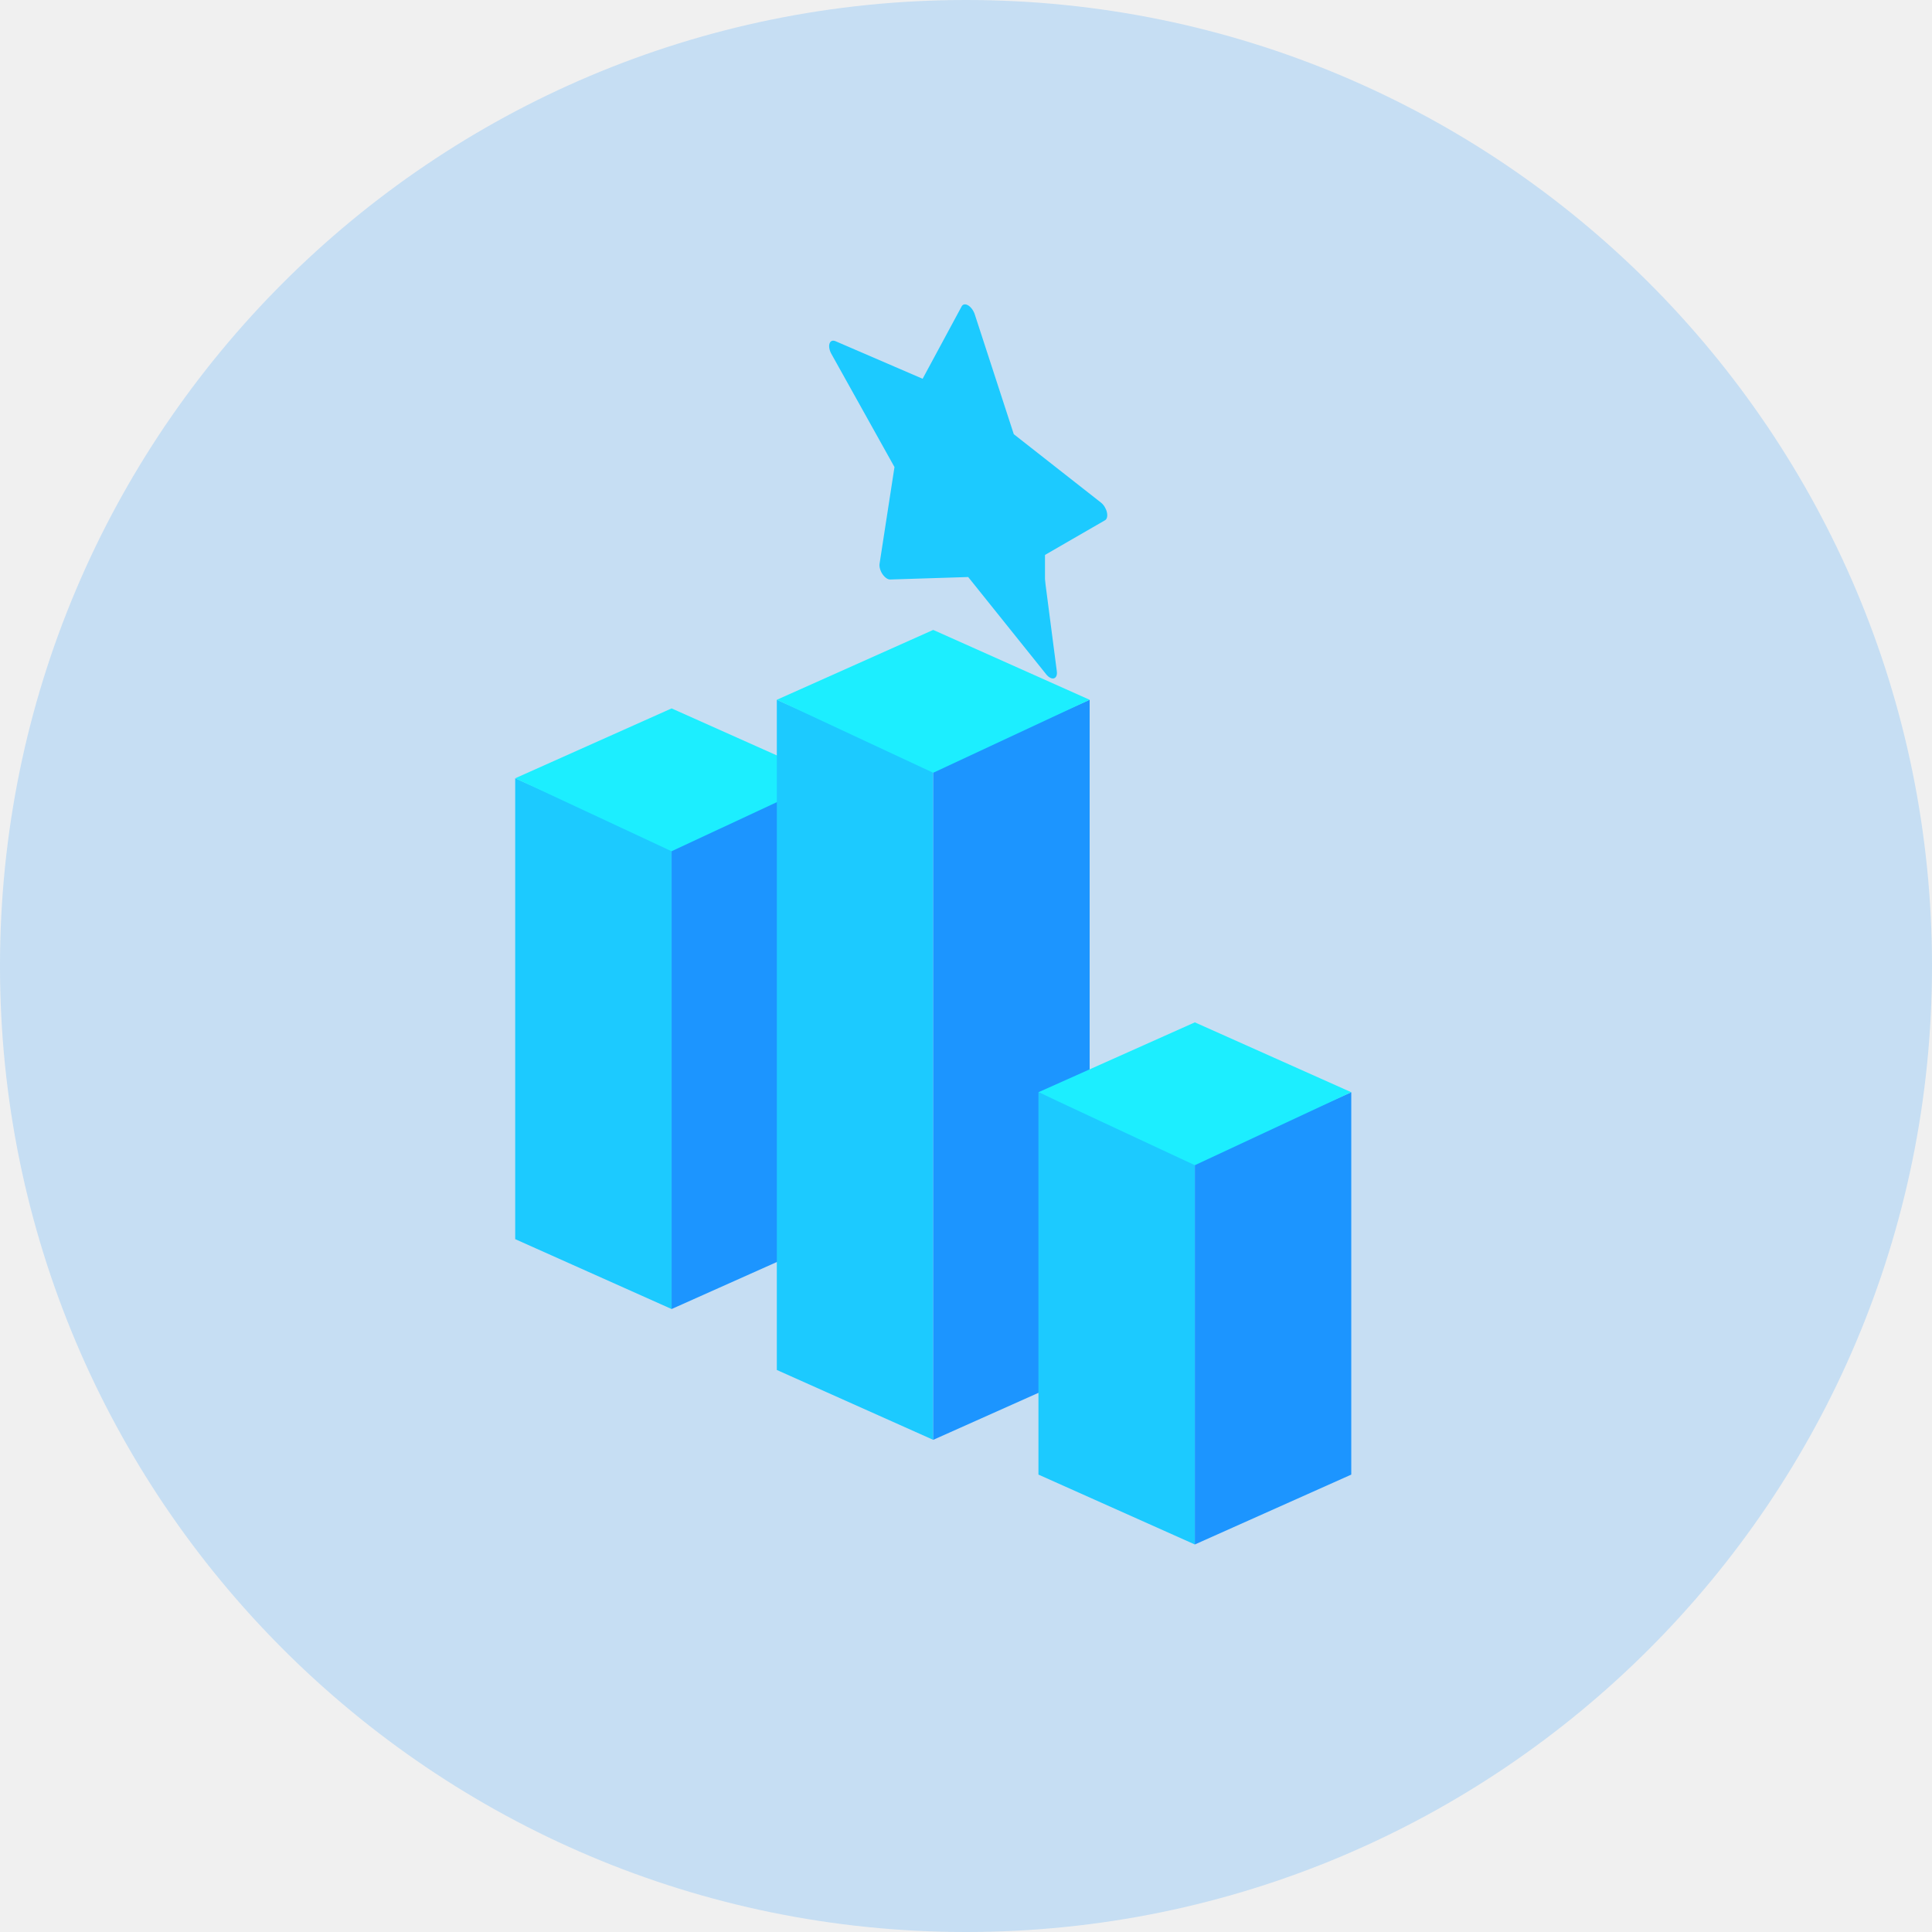
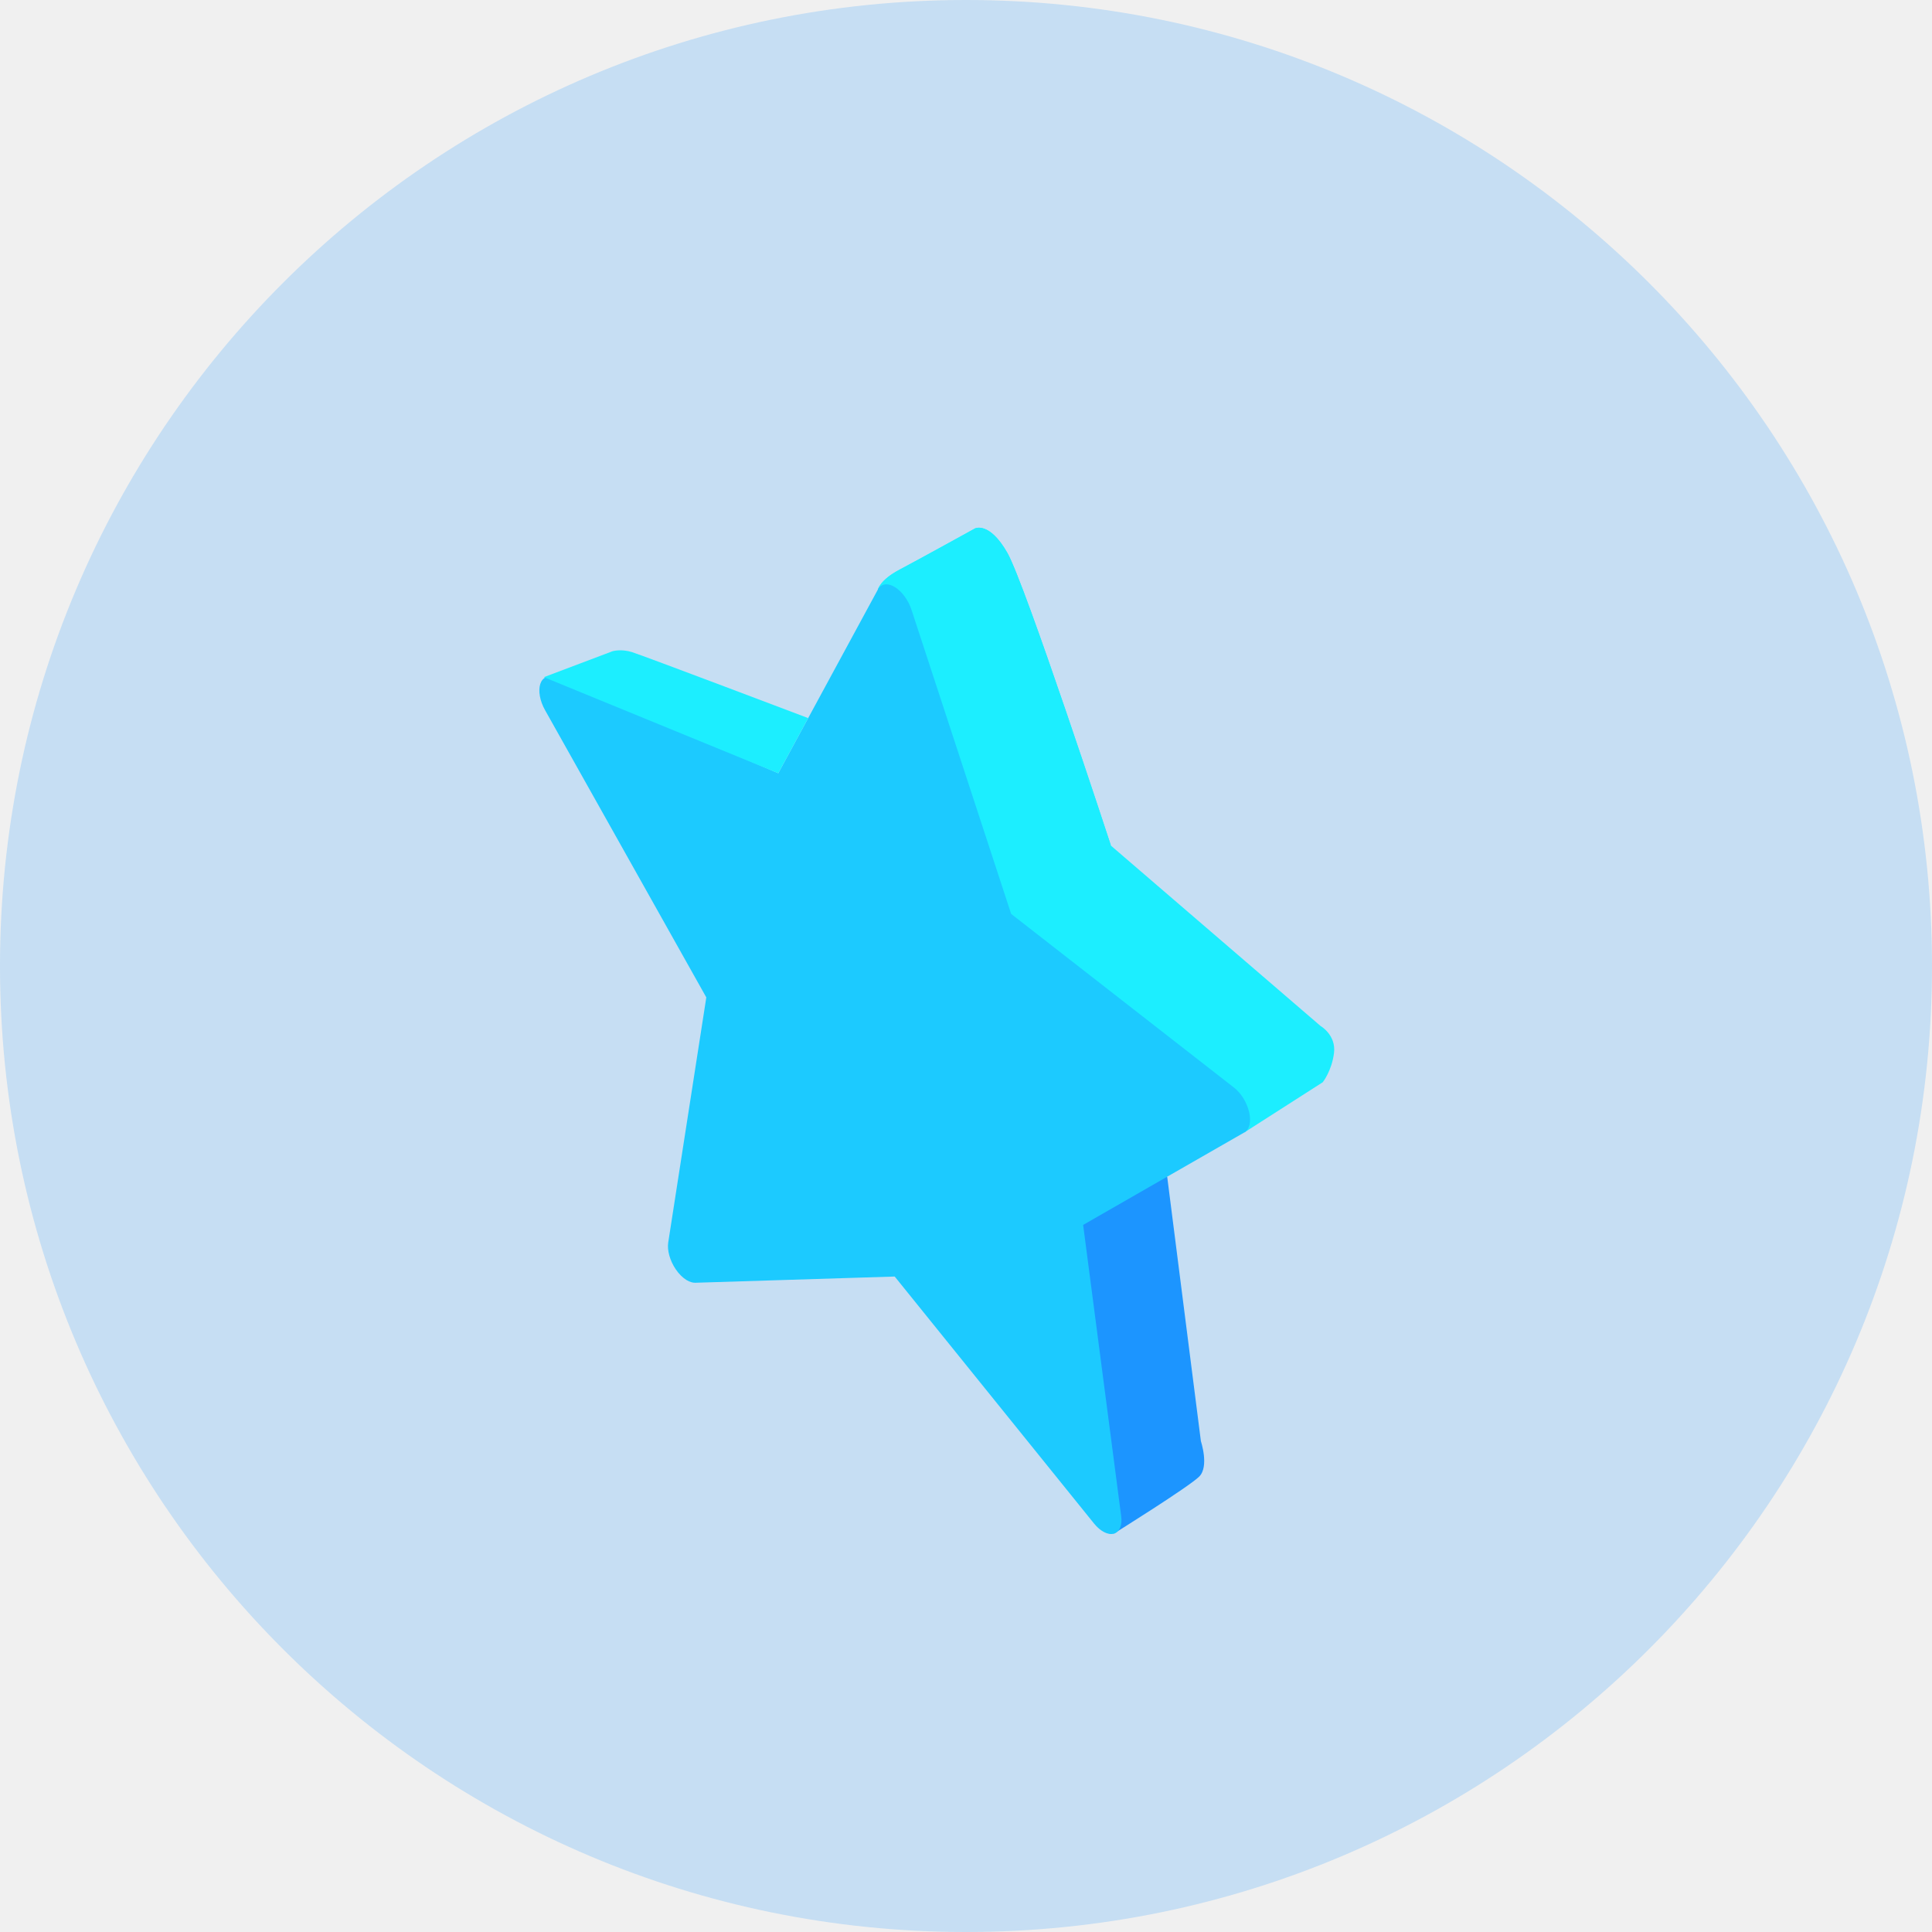
- <svg xmlns="http://www.w3.org/2000/svg" width="60px" height="60px" viewBox="0 0 60 60" version="1.1">
-   <g id="Design" stroke="none" stroke-width="1" fill="none" fill-rule="evenodd">
-     <g id="2c-Features---Ordonnancer" transform="translate(-726, -1275)">
-       <g id="Section-1" transform="translate(193, 878)">
-         <g id="2" transform="translate(533, 397)">
-           <g id="heuristique">
-             <circle id="Oval-4" fill="#1C95FF" fill-rule="nonzero" opacity="0.2" cx="30" cy="30" r="30" />
-             <g id="Group-8" transform="translate(16, 9)">
-               <g id="1-copy-12" transform="translate(0, 13)">
-                 <polygon id="Shape" fill="#1CCAFF" points="4.857 4.34 0 2.17 0 16.483 4.857 18.653 4.857 13.444" />
-                 <polygon id="Shape" fill="#1C95FF" points="4.857 4.34 9.715 2.17 9.715 16.483 4.857 18.653 4.857 13.444" />
-                 <polygon id="Shape" fill="#1CEEFF" points="9.715 2.17 4.857 5.68434189e-14 0 2.17 4.857 4.436" />
-               </g>
-               <g id="1-copy-12" transform="translate(8.125, 10.5625)">
-                 <polygon id="Shape" fill="#1CCAFF" points="4.857 4.34 0 2.17 0 22.983 4.857 25.153 4.857 19.944" />
-                 <polygon id="Shape" fill="#1C95FF" points="4.857 4.34 9.715 2.17 9.715 22.983 4.857 25.153 4.857 19.944" />
-                 <polygon id="Shape" fill="#1CEEFF" points="9.715 2.17 4.857 5.68434189e-14 0 2.17 4.857 4.436" />
-               </g>
-               <g id="noun_Star_1965890" transform="translate(9.75, 0)">
-                 <g id="Group">
-                   <path d="M5.379,4.643 L4.318,1.385 L3.258,3.354 C3.225,3.415 3.161,3.433 3.087,3.401 L0.716,2.379 L2.432,5.456 C2.485,5.552 2.51,5.658 2.497,5.74 L2.092,8.366 L4.213,8.299 C4.279,8.297 4.358,8.345 4.424,8.428 L6.545,11.073 L6.14,7.955 C6.127,7.857 6.152,7.781 6.205,7.75 L7.921,6.759 L5.55,4.898 C5.476,4.84 5.412,4.745 5.379,4.643 Z" id="Path" />
-                   <path d="M8.626,6.909 C8.599,6.792 8.528,6.676 8.442,6.609 L5.734,4.484 L4.522,0.762 C4.484,0.645 4.405,0.537 4.318,0.484 C4.232,0.432 4.153,0.444 4.115,0.515 L2.903,2.763 L0.195,1.595 C0.109,1.559 0.038,1.588 0.011,1.672 C-0.016,1.756 0.007,1.879 0.069,1.99 L2.029,5.505 L1.566,8.505 C1.551,8.6 1.586,8.726 1.656,8.83 C1.696,8.889 1.743,8.935 1.79,8.964 C1.826,8.986 1.862,8.998 1.896,8.997 L4.318,8.92 L6.741,11.942 C6.818,12.038 6.91,12.086 6.98,12.066 C7.05,12.047 7.085,11.964 7.071,11.851 L6.608,8.289 L8.568,7.157 C8.63,7.121 8.652,7.025 8.626,6.909 Z M6.205,7.75 C6.152,7.781 6.127,7.857 6.14,7.955 L6.545,11.073 L4.424,8.428 C4.358,8.345 4.279,8.297 4.213,8.299 L2.092,8.366 L2.497,5.74 C2.509,5.658 2.485,5.551 2.431,5.455 L0.716,2.379 L3.087,3.401 C3.161,3.433 3.225,3.415 3.258,3.354 L4.318,1.385 L5.379,4.643 C5.412,4.745 5.476,4.84 5.55,4.898 L7.921,6.759 L6.205,7.75 Z" id="Shape" fill="#1CCAFF" fill-rule="nonzero" />
-                   <polyline id="Path-17" fill="#1CCAFF" fill-rule="nonzero" points="4.453 0.717 3.05 2.868 0.692 2.151 0.745 2.868 2.234 5.735 1.862 8.603 2.234 8.603 4.453 8.603 6.703 11.471 6.703 7.886 8.193 7.169 8.193 6.452 5.958 5.018 5.341 4.301 4.469 0.717" />
-                 </g>
-               </g>
-               <g id="1" transform="translate(16.25, 22.75)">
-                 <polygon id="Shape" fill="#1CCAFF" points="4.857 4.34 0 2.17 0 14.045 4.857 16.215 4.857 11.007" />
-                 <polygon id="Shape" fill="#1C95FF" points="4.857 4.34 9.715 2.17 9.715 14.045 4.857 16.215 4.857 11.007" />
-                 <polygon id="Shape" fill="#1CEEFF" points="9.715 2.17 4.857 5.68434189e-14 0 2.17 4.857 4.436" />
-               </g>
+ <svg xmlns="http://www.w3.org/2000/svg" xmlns:xlink="http://www.w3.org/1999/xlink" width="60px" height="60px" viewBox="0 0 60 60" version="1.1">
+   <defs>
+     <path d="M0,30 C0,46.568 13.431,60 30,60 C46.568,60 60,46.568 60,30 C60,13.431 46.568,0 30,0 C13.431,0 0,13.431 0,30 Z" id="path-1" />
+     <path d="M11.264,0.307 L8.17,6.014 L1.247,3.05 C1.029,2.956 0.847,3.031 0.778,3.244 C0.71,3.458 0.768,3.771 0.926,4.052 L5.935,12.975 L4.752,20.589 C4.715,20.829 4.805,21.15 4.983,21.415 C5.084,21.565 5.204,21.682 5.324,21.755 C5.417,21.81 5.51,21.84 5.594,21.837 L11.786,21.644 L17.977,29.315 C18.173,29.557 18.41,29.679 18.589,29.63 C18.768,29.581 18.858,29.369 18.819,29.083 L17.638,20.041 L22.647,17.167 C22.805,17.076 22.862,16.832 22.793,16.537 C22.725,16.242 22.543,15.946 22.324,15.777 L15.402,10.382 L12.307,0.936 C12.209,0.637 12.007,0.363 11.786,0.229 C11.694,0.174 11.605,0.147 11.526,0.147 C11.415,0.147 11.322,0.201 11.264,0.307 Z M9.076,7.514 L11.786,2.517 L14.496,10.786 C14.58,11.045 14.744,11.287 14.933,11.434 L20.992,16.156 L16.609,18.672 C16.471,18.751 16.408,18.946 16.441,19.192 L17.476,27.108 L12.056,20.393 C11.887,20.184 11.685,20.062 11.515,20.066 L6.096,20.236 L7.131,13.571 C7.163,13.362 7.101,13.092 6.964,12.849 L2.579,5.038 L8.639,7.634 C8.701,7.661 8.76,7.673 8.815,7.673 C8.927,7.673 9.019,7.619 9.076,7.514 Z" id="path-3" />
+     <polygon id="path-5" points="10.129 0.821 6.544 6.279 0.518 4.46 0.653 6.279 4.46 13.558 3.509 20.838 4.46 20.838 10.129 20.838 15.88 28.118 15.374 19.594 19.686 17.199 19.686 15.379 13.977 11.739 12.398 9.919 10.17 0.821" />
+   </defs>
+   <g id="Icons" stroke="none" stroke-width="1" fill="none" fill-rule="evenodd">
+     <g id="Artboard" transform="translate(-818, -2211)">
+       <g id="2" transform="translate(773, 2166)">
+         <g id="picto">
+           <g id="heuristique" transform="translate(45, 45)">
+             <g id="Group-3">
+               <mask id="mask-2" fill="white">
+                 <use xlink:href="#path-1" />
+               </mask>
+               <g id="Clip-2" />
+               <polygon id="Fill-1" fill="#1C95FF" opacity="0.2" mask="url(#mask-2)" points="-5 65 65 65 65 -5 -5 -5" />
            </g>
+             <g id="Group-10" transform="translate(27, 16)">
+               <path d="M9.249,20.549 L10.295,28.758 C10.295,28.758 10.557,29.542 10.243,29.856 C9.93,30.17 7.589,31.63 7.589,31.63 L5.063,20.881 L9.249,20.549 Z" id="Fill-4" fill="#1C95FF" />
+               <path d="M0.265,2.307 C0.265,2.307 0.329,2.011 0.937,1.692 C1.544,1.371 3.282,0.411 3.282,0.411 C3.282,0.411 3.724,0.189 4.284,1.168 C4.843,2.148 7.502,10.263 7.502,10.263 L14.009,15.861 C14.009,15.861 14.498,16.141 14.429,16.701 C14.359,17.26 14.079,17.61 14.079,17.61 L11.647,19.167 L2.045,12.922 L0.265,2.307 Z" id="Fill-6" fill="#1CEEFF" />
+               <path d="M7.496,10.244 C7.429,10.04 4.836,2.135 4.283,1.168 C3.724,0.188 3.281,0.41 3.281,0.41 C3.281,0.41 1.544,1.371 0.936,1.691 C0.329,2.011 0.265,2.307 0.265,2.307 L2.045,12.922 L2.19,13.016 L4.402,12.382 L7.496,10.244 Z" id="Fill-8" fill="#1CEEFF" />
+             </g>
+             <g id="Group-13" transform="translate(16, 18)">
+               <mask id="mask-4" fill="white">
+                 <use xlink:href="#path-3" />
+               </mask>
+               <g id="Clip-12" />
+               <polygon id="Fill-11" fill="#1CCAFF" mask="url(#mask-4)" points="-4.25 34.64 27.821 34.64 27.821 -4.853 -4.25 -4.853" />
+             </g>
+             <g id="Group-16" transform="translate(18, 18)">
+               <mask id="mask-6" fill="white">
+                 <use xlink:href="#path-5" />
+               </mask>
+               <g id="Clip-15" />
+               <polygon id="Fill-14" fill="#1CCAFF" mask="url(#mask-6)" points="-4.481 33.117 24.687 33.117 24.687 -4.18 -4.481 -4.18" />
+             </g>
+             <path d="M16.891,21.03 L19.024,20.224 C19.024,20.224 19.284,20.146 19.622,20.25 C19.96,20.354 25.098,22.301 25.098,22.301 L24.17,24.014 L16.891,21.03 Z" id="Fill-17" fill="#1CEEFF" />
          </g>
        </g>
      </g>
    </g>
  </g>
</svg>
